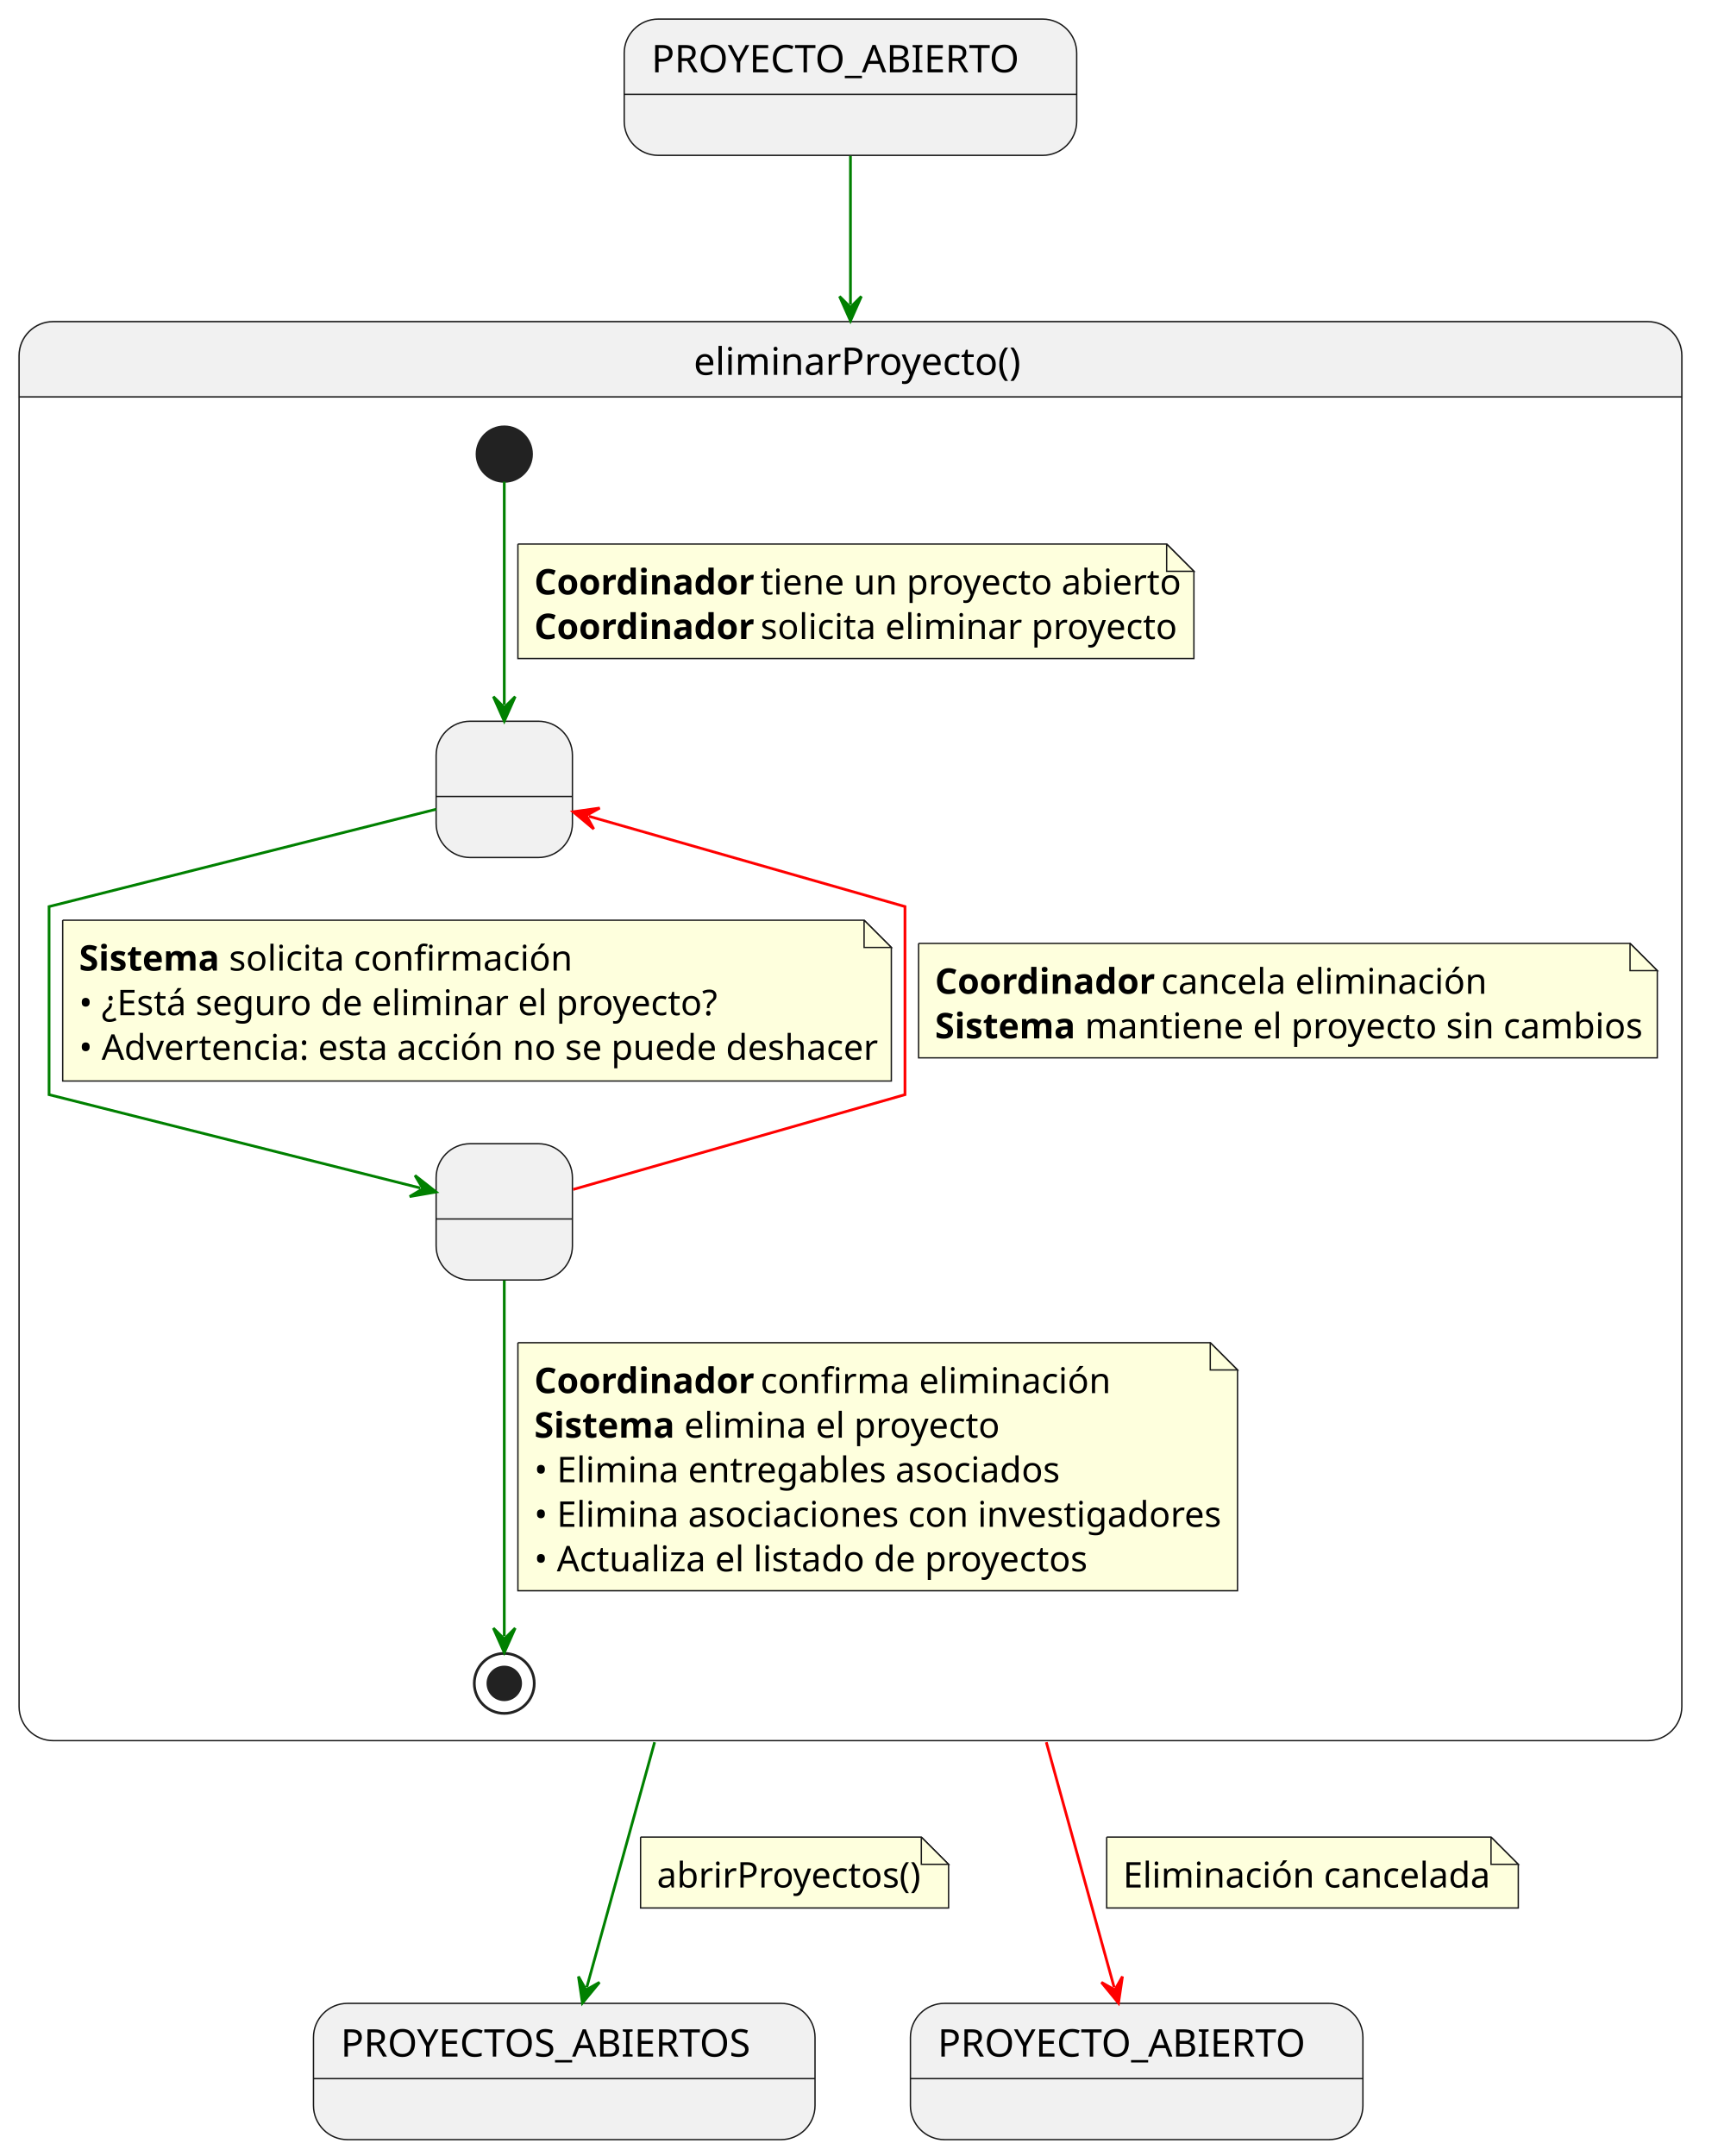
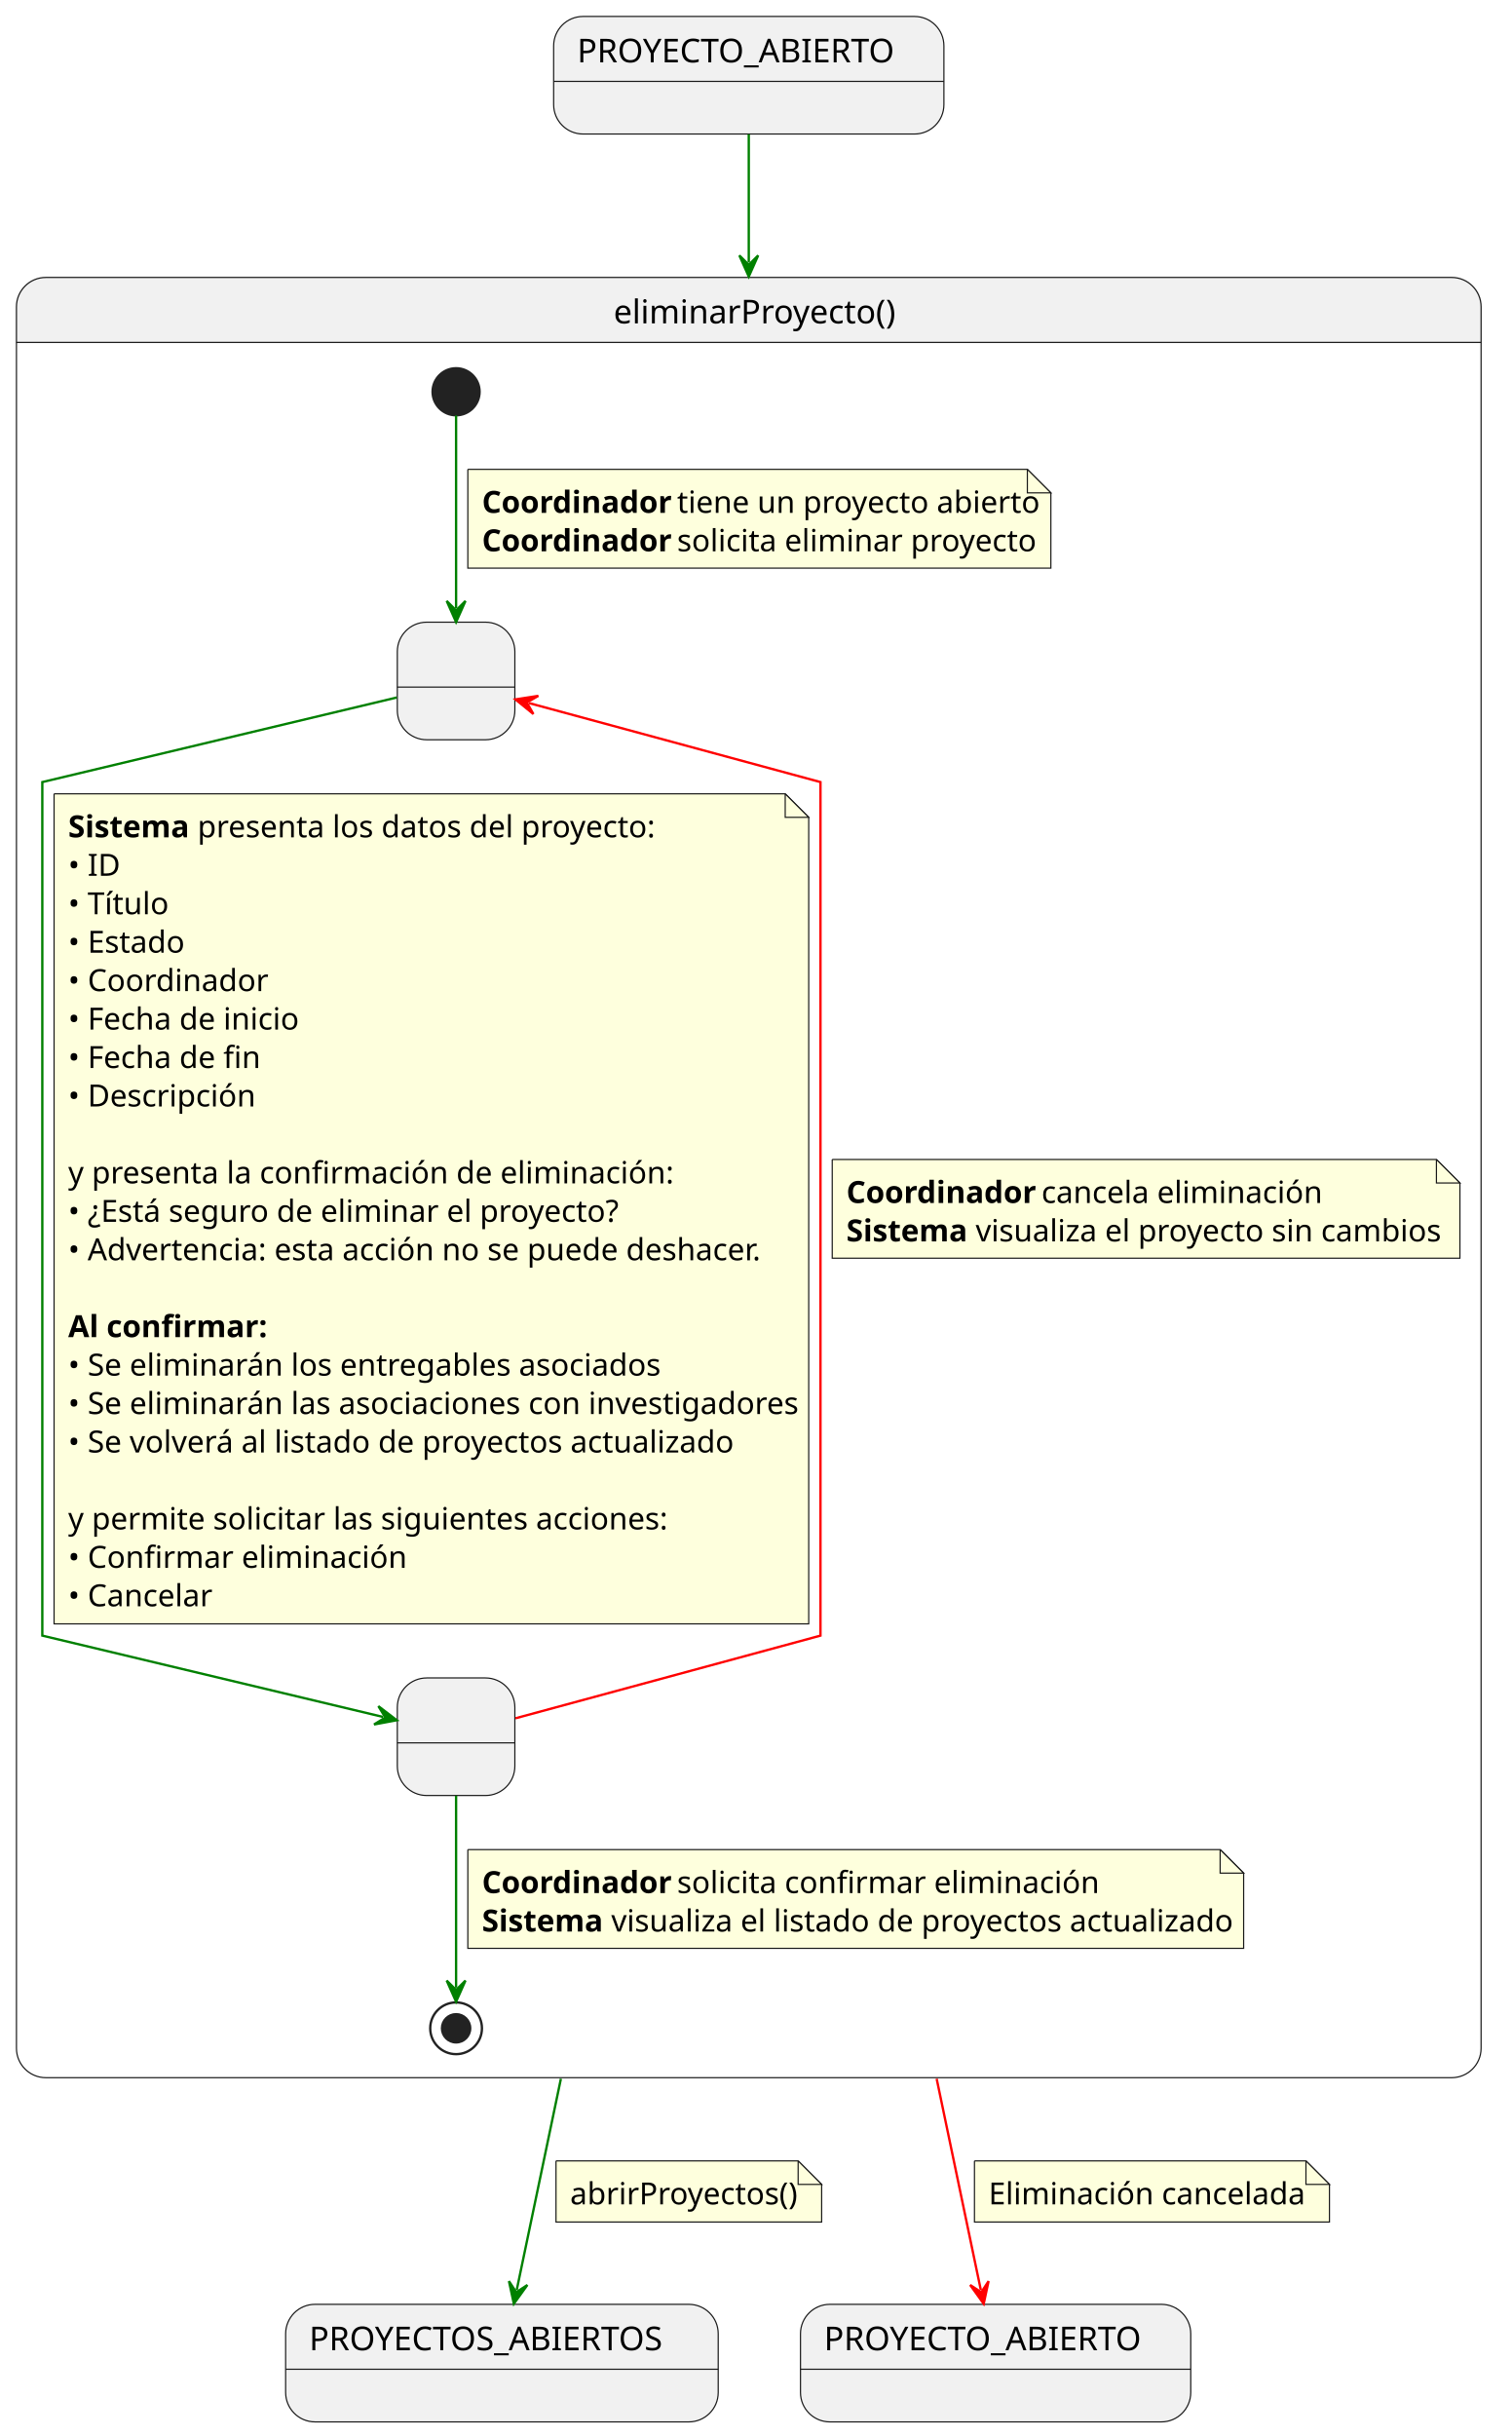
- <svg xmlns="http://www.w3.org/2000/svg" contentStyleType="text/css" height="791px" preserveAspectRatio="none" style="width:630px;height:791px;background:#FFFFFF;" version="1.1" viewBox="0 0 630 791" width="630px" zoomAndPan="magnify">
+ <svg xmlns="http://www.w3.org/2000/svg" contentStyleType="text/css" height="1036px" preserveAspectRatio="none" style="width:643px;height:1036px;background:#FFFFFF;" version="1.1" viewBox="0 0 643 1036" width="643px" zoomAndPan="magnify">
  <defs />
  <g>
    <g id="in1">
-       <rect fill="#F1F1F1" height="50" rx="12.5" ry="12.5" style="stroke:#181818;stroke-width:0.5;" width="166" x="229" y="7" />
-       <line style="stroke:#181818;stroke-width:0.5;" x1="229" x2="395" y1="34.609" y2="34.609" />
-       <text fill="#000000" font-family="sans-serif" font-size="14" lengthAdjust="spacing" textLength="146" x="239" y="26.533">PROYECTO_ABIERTO</text>
+       <rect fill="#F1F1F1" height="50" rx="12.5" ry="12.5" style="stroke:#181818;stroke-width:0.5;" width="166" x="235.5" y="7" />
+       <line style="stroke:#181818;stroke-width:0.5;" x1="235.5" x2="401.5" y1="34.609" y2="34.609" />
+       <text fill="#000000" font-family="sans-serif" font-size="14" lengthAdjust="spacing" textLength="146" x="245.5" y="26.533">PROYECTO_ABIERTO</text>
    </g>
-     <path d="M19.5,118 L604.5,118 A12.5,12.5 0 0 1 617,130.5 L617,145.609 L7,145.609 L7,130.5 A12.5,12.5 0 0 1 19.5,118 " fill="#F1F1F1" style="stroke:#F1F1F1;stroke-width:1.0;" />
-     <rect fill="none" height="520.609" rx="12.5" ry="12.5" style="stroke:#181818;stroke-width:0.5;" width="610" x="7" y="118" />
-     <line style="stroke:#181818;stroke-width:0.5;" x1="7" x2="617" y1="145.609" y2="145.609" />
-     <text fill="#000000" font-family="sans-serif" font-size="14" lengthAdjust="spacing" textLength="115" x="254.5" y="137.533">eliminarProyecto()</text>
+     <path d="M19.5,118 L617.5,118 A12.5,12.5 0 0 1 630,130.5 L630,145.609 L7,145.609 L7,130.5 A12.5,12.5 0 0 1 19.5,118 " fill="#F1F1F1" style="stroke:#F1F1F1;stroke-width:1.0;" />
+     <rect fill="none" height="765.609" rx="12.5" ry="12.5" style="stroke:#181818;stroke-width:0.5;" width="623" x="7" y="118" />
+     <line style="stroke:#181818;stroke-width:0.5;" x1="7" x2="630" y1="145.609" y2="145.609" />
+     <text fill="#000000" font-family="sans-serif" font-size="14" lengthAdjust="spacing" textLength="115" x="261" y="137.533">eliminarProyecto()</text>
    <g id="eliminarProyecto.MostrandoProyecto">
-       <rect fill="#F1F1F1" height="50" rx="12.5" ry="12.5" style="stroke:#181818;stroke-width:0.5;" width="50" x="160" y="264.609" />
-       <line style="stroke:#181818;stroke-width:0.5;" x1="160" x2="210" y1="292.219" y2="292.219" />
-       <text fill="#000000" font-family="sans-serif" font-size="14" lengthAdjust="spacing" textLength="4" x="183" y="284.143"> </text>
+       <rect fill="#F1F1F1" height="50" rx="12.5" ry="12.5" style="stroke:#181818;stroke-width:0.5;" width="50" x="169" y="264.609" />
+       <line style="stroke:#181818;stroke-width:0.5;" x1="169" x2="219" y1="292.219" y2="292.219" />
+       <text fill="#000000" font-family="sans-serif" font-size="14" lengthAdjust="spacing" textLength="4" x="192" y="284.143"> </text>
    </g>
    <g id="eliminarProyecto.ConfirmandoEliminacion">
-       <rect fill="#F1F1F1" height="50" rx="12.5" ry="12.5" style="stroke:#181818;stroke-width:0.5;" width="50" x="160" y="419.609" />
-       <line style="stroke:#181818;stroke-width:0.5;" x1="160" x2="210" y1="447.219" y2="447.219" />
-       <text fill="#000000" font-family="sans-serif" font-size="14" lengthAdjust="spacing" textLength="4" x="183" y="439.143"> </text>
+       <rect fill="#F1F1F1" height="50" rx="12.5" ry="12.5" style="stroke:#181818;stroke-width:0.5;" width="50" x="169" y="713.609" />
+       <line style="stroke:#181818;stroke-width:0.5;" x1="169" x2="219" y1="741.219" y2="741.219" />
+       <text fill="#000000" font-family="sans-serif" font-size="14" lengthAdjust="spacing" textLength="4" x="192" y="733.143"> </text>
    </g>
-     <ellipse cx="185" cy="166.609" fill="#222222" rx="10" ry="10" style="stroke:#222222;stroke-width:1.0;" />
-     <ellipse cx="185" cy="617.609" fill="none" rx="11" ry="11" style="stroke:#222222;stroke-width:1.0;" />
-     <ellipse cx="185" cy="617.609" fill="#222222" rx="6" ry="6" style="stroke:#222222;stroke-width:1.0;" />
+     <ellipse cx="194" cy="166.609" fill="#222222" rx="10" ry="10" style="stroke:#222222;stroke-width:1.0;" />
+     <ellipse cx="194" cy="862.609" fill="none" rx="11" ry="11" style="stroke:#222222;stroke-width:1.0;" />
+     <ellipse cx="194" cy="862.609" fill="#222222" rx="6" ry="6" style="stroke:#222222;stroke-width:1.0;" />
    <g id="link_*start*eliminarProyecto_MostrandoProyecto">
-       <path d="M185,176.699 C185,195.169 185,231.589 185,258.579 " fill="none" id="*start*eliminarProyecto-to-MostrandoProyecto" style="stroke:#008000;stroke-width:1.0;" />
-       <polygon fill="#008000" points="185,264.579,189,255.579,185,259.579,181,255.579,185,264.579" style="stroke:#008000;stroke-width:1.0;" />
-       <path d="M190,199.609 L190,241.609 L438,241.609 L438,209.609 L428,199.609 L190,199.609 " fill="#FEFFDD" style="stroke:#181818;stroke-width:0.5;" />
-       <path d="M428,199.609 L428,209.609 L438,209.609 L428,199.609 " fill="#FEFFDD" style="stroke:#181818;stroke-width:0.5;" />
-       <text fill="#000000" font-family="sans-serif" font-size="13" font-weight="bold" lengthAdjust="spacing" textLength="79" x="196" y="218.105">Coordinador</text>
-       <text fill="#000000" font-family="sans-serif" font-size="13" lengthAdjust="spacing" textLength="143" x="279" y="218.105">tiene un proyecto abierto</text>
-       <text fill="#000000" font-family="sans-serif" font-size="13" font-weight="bold" lengthAdjust="spacing" textLength="79" x="196" y="234.456">Coordinador</text>
-       <text fill="#000000" font-family="sans-serif" font-size="13" lengthAdjust="spacing" textLength="144" x="279" y="234.456">solicita eliminar proyecto</text>
+       <path d="M194,176.699 C194,195.169 194,231.589 194,258.579 " fill="none" id="*start*eliminarProyecto-to-MostrandoProyecto" style="stroke:#008000;stroke-width:1.0;" />
+       <polygon fill="#008000" points="194,264.579,198,255.579,194,259.579,190,255.579,194,264.579" style="stroke:#008000;stroke-width:1.0;" />
+       <path d="M199,199.609 L199,241.609 L447,241.609 L447,209.609 L437,199.609 L199,199.609 " fill="#FEFFDD" style="stroke:#181818;stroke-width:0.5;" />
+       <path d="M437,199.609 L437,209.609 L447,209.609 L437,199.609 " fill="#FEFFDD" style="stroke:#181818;stroke-width:0.5;" />
+       <text fill="#000000" font-family="sans-serif" font-size="13" font-weight="bold" lengthAdjust="spacing" textLength="79" x="205" y="218.105">Coordinador</text>
+       <text fill="#000000" font-family="sans-serif" font-size="13" lengthAdjust="spacing" textLength="143" x="288" y="218.105">tiene un proyecto abierto</text>
+       <text fill="#000000" font-family="sans-serif" font-size="13" font-weight="bold" lengthAdjust="spacing" textLength="79" x="205" y="234.456">Coordinador</text>
+       <text fill="#000000" font-family="sans-serif" font-size="13" lengthAdjust="spacing" textLength="144" x="288" y="234.456">solicita eliminar proyecto</text>
    </g>
    <g id="link_MostrandoProyecto_ConfirmandoEliminacion">
-       <path d="M160,296.899 C113.41,308.609 18,332.609 18,332.609 C18,332.609 18,401.609 18,401.609 C18,401.609 107.591,424.147 154.181,435.857 " fill="none" id="MostrandoProyecto-to-ConfirmandoEliminacion" style="stroke:#008000;stroke-width:1.0;" />
-       <polygon fill="#008000" points="160,437.319,152.246,431.246,155.151,436.101,150.296,439.005,160,437.319" style="stroke:#008000;stroke-width:1.0;" />
-       <path d="M23,337.609 L23,396.609 L327,396.609 L327,347.609 L317,337.609 L23,337.609 " fill="#FEFFDD" style="stroke:#181818;stroke-width:0.5;" />
-       <path d="M317,337.609 L317,347.609 L327,347.609 L317,337.609 " fill="#FEFFDD" style="stroke:#181818;stroke-width:0.5;" />
+       <path d="M168.78,296.629 C120.12,308.239 18,332.609 18,332.609 C18,332.609 18,695.609 18,695.609 C18,695.609 114.284,718.587 162.944,730.197 " fill="none" id="MostrandoProyecto-to-ConfirmandoEliminacion" style="stroke:#008000;stroke-width:1.0;" />
+       <polygon fill="#008000" points="168.78,731.589,160.954,725.61,163.917,730.429,159.097,733.391,168.78,731.589" style="stroke:#008000;stroke-width:1.0;" />
+       <path d="M23,337.609 L23,690.609 L344,690.609 L344,347.609 L334,337.609 L23,337.609 " fill="#FEFFDD" style="stroke:#181818;stroke-width:0.5;" />
+       <path d="M334,337.609 L334,347.609 L344,347.609 L334,337.609 " fill="#FEFFDD" style="stroke:#181818;stroke-width:0.5;" />
      <text fill="#000000" font-family="sans-serif" font-size="13" font-weight="bold" lengthAdjust="spacing" textLength="51" x="29" y="356.104">Sistema</text>
-       <text fill="#000000" font-family="sans-serif" font-size="13" lengthAdjust="spacing" textLength="118" x="84" y="356.104">solicita confirmación</text>
-       <text fill="#000000" font-family="sans-serif" font-size="13" lengthAdjust="spacing" textLength="229" x="29" y="372.456">• ¿Está seguro de eliminar el proyecto?</text>
-       <text fill="#000000" font-family="sans-serif" font-size="13" lengthAdjust="spacing" textLength="283" x="29" y="388.808">• Advertencia: esta acción no se puede deshacer</text>
+       <text fill="#000000" font-family="sans-serif" font-size="13" lengthAdjust="spacing" textLength="186" x="84" y="356.104">presenta los datos del proyecto:</text>
+       <text fill="#000000" font-family="sans-serif" font-size="13" lengthAdjust="spacing" textLength="21" x="29" y="372.456">• ID</text>
+       <text fill="#000000" font-family="sans-serif" font-size="13" lengthAdjust="spacing" textLength="40" x="29" y="388.808">• Título</text>
+       <text fill="#000000" font-family="sans-serif" font-size="13" lengthAdjust="spacing" textLength="50" x="29" y="405.159">• Estado</text>
+       <text fill="#000000" font-family="sans-serif" font-size="13" lengthAdjust="spacing" textLength="78" x="29" y="421.511">• Coordinador</text>
+       <text fill="#000000" font-family="sans-serif" font-size="13" lengthAdjust="spacing" textLength="97" x="29" y="437.862">• Fecha de inicio</text>
+       <text fill="#000000" font-family="sans-serif" font-size="13" lengthAdjust="spacing" textLength="80" x="29" y="454.214">• Fecha de fin</text>
+       <text fill="#000000" font-family="sans-serif" font-size="13" lengthAdjust="spacing" textLength="77" x="29" y="470.565">• Descripción</text>
+       <text fill="#000000" font-family="sans-serif" font-size="13" lengthAdjust="spacing" textLength="4" x="29" y="486.917"> </text>
+       <text fill="#000000" font-family="sans-serif" font-size="13" lengthAdjust="spacing" textLength="243" x="29" y="503.269">y presenta la confirmación de eliminación:</text>
+       <text fill="#000000" font-family="sans-serif" font-size="13" lengthAdjust="spacing" textLength="229" x="29" y="519.62">• ¿Está seguro de eliminar el proyecto?</text>
+       <text fill="#000000" font-family="sans-serif" font-size="13" lengthAdjust="spacing" textLength="287" x="29" y="535.972">• Advertencia: esta acción no se puede deshacer.</text>
+       <text fill="#000000" font-family="sans-serif" font-size="13" lengthAdjust="spacing" textLength="4" x="29" y="552.323"> </text>
+       <text fill="#000000" font-family="sans-serif" font-size="13" font-weight="bold" lengthAdjust="spacing" textLength="82" x="29" y="568.675">Al confirmar:</text>
+       <text fill="#000000" font-family="sans-serif" font-size="13" lengthAdjust="spacing" textLength="243" x="29" y="585.026">• Se eliminarán los entregables asociados</text>
+       <text fill="#000000" font-family="sans-serif" font-size="13" lengthAdjust="spacing" textLength="300" x="29" y="601.378">• Se eliminarán las asociaciones con investigadores</text>
+       <text fill="#000000" font-family="sans-serif" font-size="13" lengthAdjust="spacing" textLength="272" x="29" y="617.73">• Se volverá al listado de proyectos actualizado</text>
+       <text fill="#000000" font-family="sans-serif" font-size="13" lengthAdjust="spacing" textLength="4" x="29" y="634.081"> </text>
+       <text fill="#000000" font-family="sans-serif" font-size="13" lengthAdjust="spacing" textLength="247" x="29" y="650.433">y permite solicitar las siguientes acciones:</text>
+       <text fill="#000000" font-family="sans-serif" font-size="13" lengthAdjust="spacing" textLength="133" x="29" y="666.784">• Confirmar eliminación</text>
+       <text fill="#000000" font-family="sans-serif" font-size="13" lengthAdjust="spacing" textLength="60" x="29" y="683.136">• Cancelar</text>
    </g>
    <g id="link_ConfirmandoEliminacion_*end*eliminarProyecto">
-       <path d="M185,469.749 C185,507.679 185,573.659 185,600.329 " fill="none" id="ConfirmandoEliminacion-to-*end*eliminarProyecto" style="stroke:#008000;stroke-width:1.0;" />
-       <polygon fill="#008000" points="185,606.329,189,597.329,185,601.329,181,597.329,185,606.329" style="stroke:#008000;stroke-width:1.0;" />
-       <path d="M190,492.609 L190,583.609 L454,583.609 L454,502.609 L444,492.609 L190,492.609 " fill="#FEFFDD" style="stroke:#181818;stroke-width:0.5;" />
-       <path d="M444,492.609 L444,502.609 L454,502.609 L444,492.609 " fill="#FEFFDD" style="stroke:#181818;stroke-width:0.5;" />
-       <text fill="#000000" font-family="sans-serif" font-size="13" font-weight="bold" lengthAdjust="spacing" textLength="79" x="196" y="511.104">Coordinador</text>
-       <text fill="#000000" font-family="sans-serif" font-size="13" lengthAdjust="spacing" textLength="118" x="279" y="511.104">confirma eliminación</text>
-       <text fill="#000000" font-family="sans-serif" font-size="13" font-weight="bold" lengthAdjust="spacing" textLength="51" x="196" y="527.456">Sistema</text>
-       <text fill="#000000" font-family="sans-serif" font-size="13" lengthAdjust="spacing" textLength="109" x="251" y="527.456">elimina el proyecto</text>
-       <text fill="#000000" font-family="sans-serif" font-size="13" lengthAdjust="spacing" textLength="186" x="196" y="543.808">• Elimina entregables asociados</text>
-       <text fill="#000000" font-family="sans-serif" font-size="13" lengthAdjust="spacing" textLength="243" x="196" y="560.159">• Elimina asociaciones con investigadores</text>
-       <text fill="#000000" font-family="sans-serif" font-size="13" lengthAdjust="spacing" textLength="198" x="196" y="576.511">• Actualiza el listado de proyectos</text>
+       <path d="M194,763.709 C194,790.379 194,826.109 194,845.309 " fill="none" id="ConfirmandoEliminacion-to-*end*eliminarProyecto" style="stroke:#008000;stroke-width:1.0;" />
+       <polygon fill="#008000" points="194,851.309,198,842.309,194,846.309,190,842.309,194,851.309" style="stroke:#008000;stroke-width:1.0;" />
+       <path d="M199,786.609 L199,828.609 L529,828.609 L529,796.609 L519,786.609 L199,786.609 " fill="#FEFFDD" style="stroke:#181818;stroke-width:0.5;" />
+       <path d="M519,786.609 L519,796.609 L529,796.609 L519,786.609 " fill="#FEFFDD" style="stroke:#181818;stroke-width:0.5;" />
+       <text fill="#000000" font-family="sans-serif" font-size="13" font-weight="bold" lengthAdjust="spacing" textLength="79" x="205" y="805.105">Coordinador</text>
+       <text fill="#000000" font-family="sans-serif" font-size="13" lengthAdjust="spacing" textLength="167" x="288" y="805.105">solicita confirmar eliminación</text>
+       <text fill="#000000" font-family="sans-serif" font-size="13" font-weight="bold" lengthAdjust="spacing" textLength="51" x="205" y="821.456">Sistema</text>
+       <text fill="#000000" font-family="sans-serif" font-size="13" lengthAdjust="spacing" textLength="254" x="260" y="821.456">visualiza el listado de proyectos actualizado</text>
    </g>
    <g id="link_ConfirmandoEliminacion_MostrandoProyecto">
-       <path d="M210.27,436.389 C252.3,424.379 332,401.609 332,401.609 C332,401.609 332,332.609 332,332.609 C332,332.609 258.069,311.488 216.039,299.478 " fill="none" id="ConfirmandoEliminacion-to-MostrandoProyecto" style="stroke:#FF0000;stroke-width:1.0;" />
-       <polygon fill="#FF0000" points="210.27,297.829,217.825,304.148,215.078,299.203,220.023,296.456,210.27,297.829" style="stroke:#FF0000;stroke-width:1.0;" />
-       <path d="M337,346.109 L337,388.109 L608,388.109 L608,356.109 L598,346.109 L337,346.109 " fill="#FEFFDD" style="stroke:#181818;stroke-width:0.5;" />
-       <path d="M598,346.109 L598,356.109 L608,356.109 L598,346.109 " fill="#FEFFDD" style="stroke:#181818;stroke-width:0.5;" />
-       <text fill="#000000" font-family="sans-serif" font-size="13" font-weight="bold" lengthAdjust="spacing" textLength="79" x="343" y="364.604">Coordinador</text>
-       <text fill="#000000" font-family="sans-serif" font-size="13" lengthAdjust="spacing" textLength="114" x="426" y="364.604">cancela eliminación</text>
-       <text fill="#000000" font-family="sans-serif" font-size="13" font-weight="bold" lengthAdjust="spacing" textLength="51" x="343" y="380.956">Sistema</text>
-       <text fill="#000000" font-family="sans-serif" font-size="13" lengthAdjust="spacing" textLength="195" x="398" y="380.956">mantiene el proyecto sin cambios</text>
+       <path d="M219.25,730.769 C263.17,718.869 349,695.609 349,695.609 C349,695.609 349,332.609 349,332.609 C349,332.609 268.961,310.918 225.041,299.019 " fill="none" id="ConfirmandoEliminacion-to-MostrandoProyecto" style="stroke:#FF0000;stroke-width:1.0;" />
+       <polygon fill="#FF0000" points="219.25,297.449,226.891,303.664,224.076,298.757,228.983,295.942,219.25,297.449" style="stroke:#FF0000;stroke-width:1.0;" />
+       <path d="M354,493.109 L354,535.109 L621,535.109 L621,503.109 L611,493.109 L354,493.109 " fill="#FEFFDD" style="stroke:#181818;stroke-width:0.5;" />
+       <path d="M611,493.109 L611,503.109 L621,503.109 L611,493.109 " fill="#FEFFDD" style="stroke:#181818;stroke-width:0.5;" />
+       <text fill="#000000" font-family="sans-serif" font-size="13" font-weight="bold" lengthAdjust="spacing" textLength="79" x="360" y="511.604">Coordinador</text>
+       <text fill="#000000" font-family="sans-serif" font-size="13" lengthAdjust="spacing" textLength="114" x="443" y="511.604">cancela eliminación</text>
+       <text fill="#000000" font-family="sans-serif" font-size="13" font-weight="bold" lengthAdjust="spacing" textLength="51" x="360" y="527.956">Sistema</text>
+       <text fill="#000000" font-family="sans-serif" font-size="13" lengthAdjust="spacing" textLength="191" x="415" y="527.956">visualiza el proyecto sin cambios</text>
    </g>
    <g id="PROYECTOS_ABIERTOS">
-       <rect fill="#F1F1F1" height="50" rx="12.5" ry="12.5" style="stroke:#181818;stroke-width:0.5;" width="184" x="115" y="735" />
-       <line style="stroke:#181818;stroke-width:0.5;" x1="115" x2="299" y1="762.609" y2="762.609" />
-       <text fill="#000000" font-family="sans-serif" font-size="14" lengthAdjust="spacing" textLength="164" x="125" y="754.533">PROYECTOS_ABIERTOS</text>
+       <rect fill="#F1F1F1" height="50" rx="12.5" ry="12.5" style="stroke:#181818;stroke-width:0.5;" width="184" x="121.5" y="980" />
+       <line style="stroke:#181818;stroke-width:0.5;" x1="121.5" x2="305.5" y1="1007.609" y2="1007.609" />
+       <text fill="#000000" font-family="sans-serif" font-size="14" lengthAdjust="spacing" textLength="164" x="131.5" y="999.533">PROYECTOS_ABIERTOS</text>
    </g>
    <g id="PROYECTO_ABIERTO">
-       <rect fill="#F1F1F1" height="50" rx="12.5" ry="12.5" style="stroke:#181818;stroke-width:0.5;" width="166" x="334" y="735" />
-       <line style="stroke:#181818;stroke-width:0.5;" x1="334" x2="500" y1="762.609" y2="762.609" />
-       <text fill="#000000" font-family="sans-serif" font-size="14" lengthAdjust="spacing" textLength="146" x="344" y="754.533">PROYECTO_ABIERTO</text>
+       <rect fill="#F1F1F1" height="50" rx="12.5" ry="12.5" style="stroke:#181818;stroke-width:0.5;" width="166" x="340.5" y="980" />
+       <line style="stroke:#181818;stroke-width:0.5;" x1="340.5" x2="506.5" y1="1007.609" y2="1007.609" />
+       <text fill="#000000" font-family="sans-serif" font-size="14" lengthAdjust="spacing" textLength="146" x="350.5" y="999.533">PROYECTO_ABIERTO</text>
    </g>
    <g id="link_in1_eliminarProyecto">
-       <path d="M312,57.22 C312,72.31 312,87.45 312,111.74 " fill="none" id="in1-to-eliminarProyecto" style="stroke:#008000;stroke-width:1.0;" />
-       <polygon fill="#008000" points="312,117.74,316,108.74,312,112.74,308,108.74,312,117.74" style="stroke:#008000;stroke-width:1.0;" />
+       <path d="M318.5,57.12 C318.5,71.97 318.5,86.89 318.5,111.63 " fill="none" id="in1-to-eliminarProyecto" style="stroke:#008000;stroke-width:1.0;" />
+       <polygon fill="#008000" points="318.5,117.63,322.5,108.63,318.5,112.63,314.5,108.63,318.5,117.63" style="stroke:#008000;stroke-width:1.0;" />
    </g>
    <g id="link_eliminarProyecto_PROYECTOS_ABIERTOS">
-       <path d="M240.15,639.18 C229.28,678.46 221.3,707.307 215.27,729.107 " fill="none" id="eliminarProyecto-to-PROYECTOS_ABIERTOS" style="stroke:#008000;stroke-width:1.0;" />
-       <polygon fill="#008000" points="213.67,734.89,219.925,727.282,215.003,730.071,212.214,725.149,213.67,734.89" style="stroke:#008000;stroke-width:1.0;" />
-       <path d="M235,674 L235,700 L348,700 L348,684 L338,674 L235,674 " fill="#FEFFDD" style="stroke:#181818;stroke-width:0.5;" />
-       <path d="M338,674 L338,684 L348,684 L338,674 " fill="#FEFFDD" style="stroke:#181818;stroke-width:0.5;" />
-       <text fill="#000000" font-family="sans-serif" font-size="13" lengthAdjust="spacing" textLength="92" x="241" y="692.495">abrirProyectos()</text>
+       <path d="M238.58,884.08 C230.16,924.35 224.267,952.497 219.797,973.897 " fill="none" id="eliminarProyecto-to-PROYECTOS_ABIERTOS" style="stroke:#008000;stroke-width:1.0;" />
+       <polygon fill="#008000" points="218.57,979.77,224.326,971.778,219.592,974.876,216.495,970.142,218.57,979.77" style="stroke:#008000;stroke-width:1.0;" />
+       <path d="M236.5,919 L236.5,945 L349.5,945 L349.5,929 L339.5,919 L236.5,919 " fill="#FEFFDD" style="stroke:#181818;stroke-width:0.5;" />
+       <path d="M339.5,919 L339.5,929 L349.5,929 L339.5,919 " fill="#FEFFDD" style="stroke:#181818;stroke-width:0.5;" />
+       <text fill="#000000" font-family="sans-serif" font-size="13" lengthAdjust="spacing" textLength="92" x="242.5" y="937.495">abrirProyectos()</text>
    </g>
    <g id="link_eliminarProyecto_PROYECTO_ABIERTO">
-       <path d="M383.85,639.18 C394.72,678.46 402.7,707.307 408.73,729.107 " fill="none" id="eliminarProyecto-to-PROYECTO_ABIERTO" style="stroke:#FF0000;stroke-width:1.0;" />
-       <polygon fill="#FF0000" points="410.33,734.89,411.786,725.149,408.997,730.071,404.075,727.282,410.33,734.89" style="stroke:#FF0000;stroke-width:1.0;" />
-       <path d="M406,674 L406,700 L557,700 L557,684 L547,674 L406,674 " fill="#FEFFDD" style="stroke:#181818;stroke-width:0.5;" />
-       <path d="M547,674 L547,684 L557,684 L547,674 " fill="#FEFFDD" style="stroke:#181818;stroke-width:0.5;" />
-       <text fill="#000000" font-family="sans-serif" font-size="13" lengthAdjust="spacing" textLength="130" x="412" y="692.495">Eliminación cancelada</text>
+       <path d="M398.42,884.08 C406.84,924.35 412.733,952.497 417.203,973.897 " fill="none" id="eliminarProyecto-to-PROYECTO_ABIERTO" style="stroke:#FF0000;stroke-width:1.0;" />
+       <polygon fill="#FF0000" points="418.43,979.77,420.505,970.142,417.408,974.876,412.674,971.778,418.43,979.77" style="stroke:#FF0000;stroke-width:1.0;" />
+       <path d="M414.5,919 L414.5,945 L565.5,945 L565.5,929 L555.5,919 L414.5,919 " fill="#FEFFDD" style="stroke:#181818;stroke-width:0.5;" />
+       <path d="M555.5,919 L555.5,929 L565.5,929 L555.5,919 " fill="#FEFFDD" style="stroke:#181818;stroke-width:0.5;" />
+       <text fill="#000000" font-family="sans-serif" font-size="13" lengthAdjust="spacing" textLength="130" x="420.5" y="937.495">Eliminación cancelada</text>
    </g>
  </g>
</svg>
